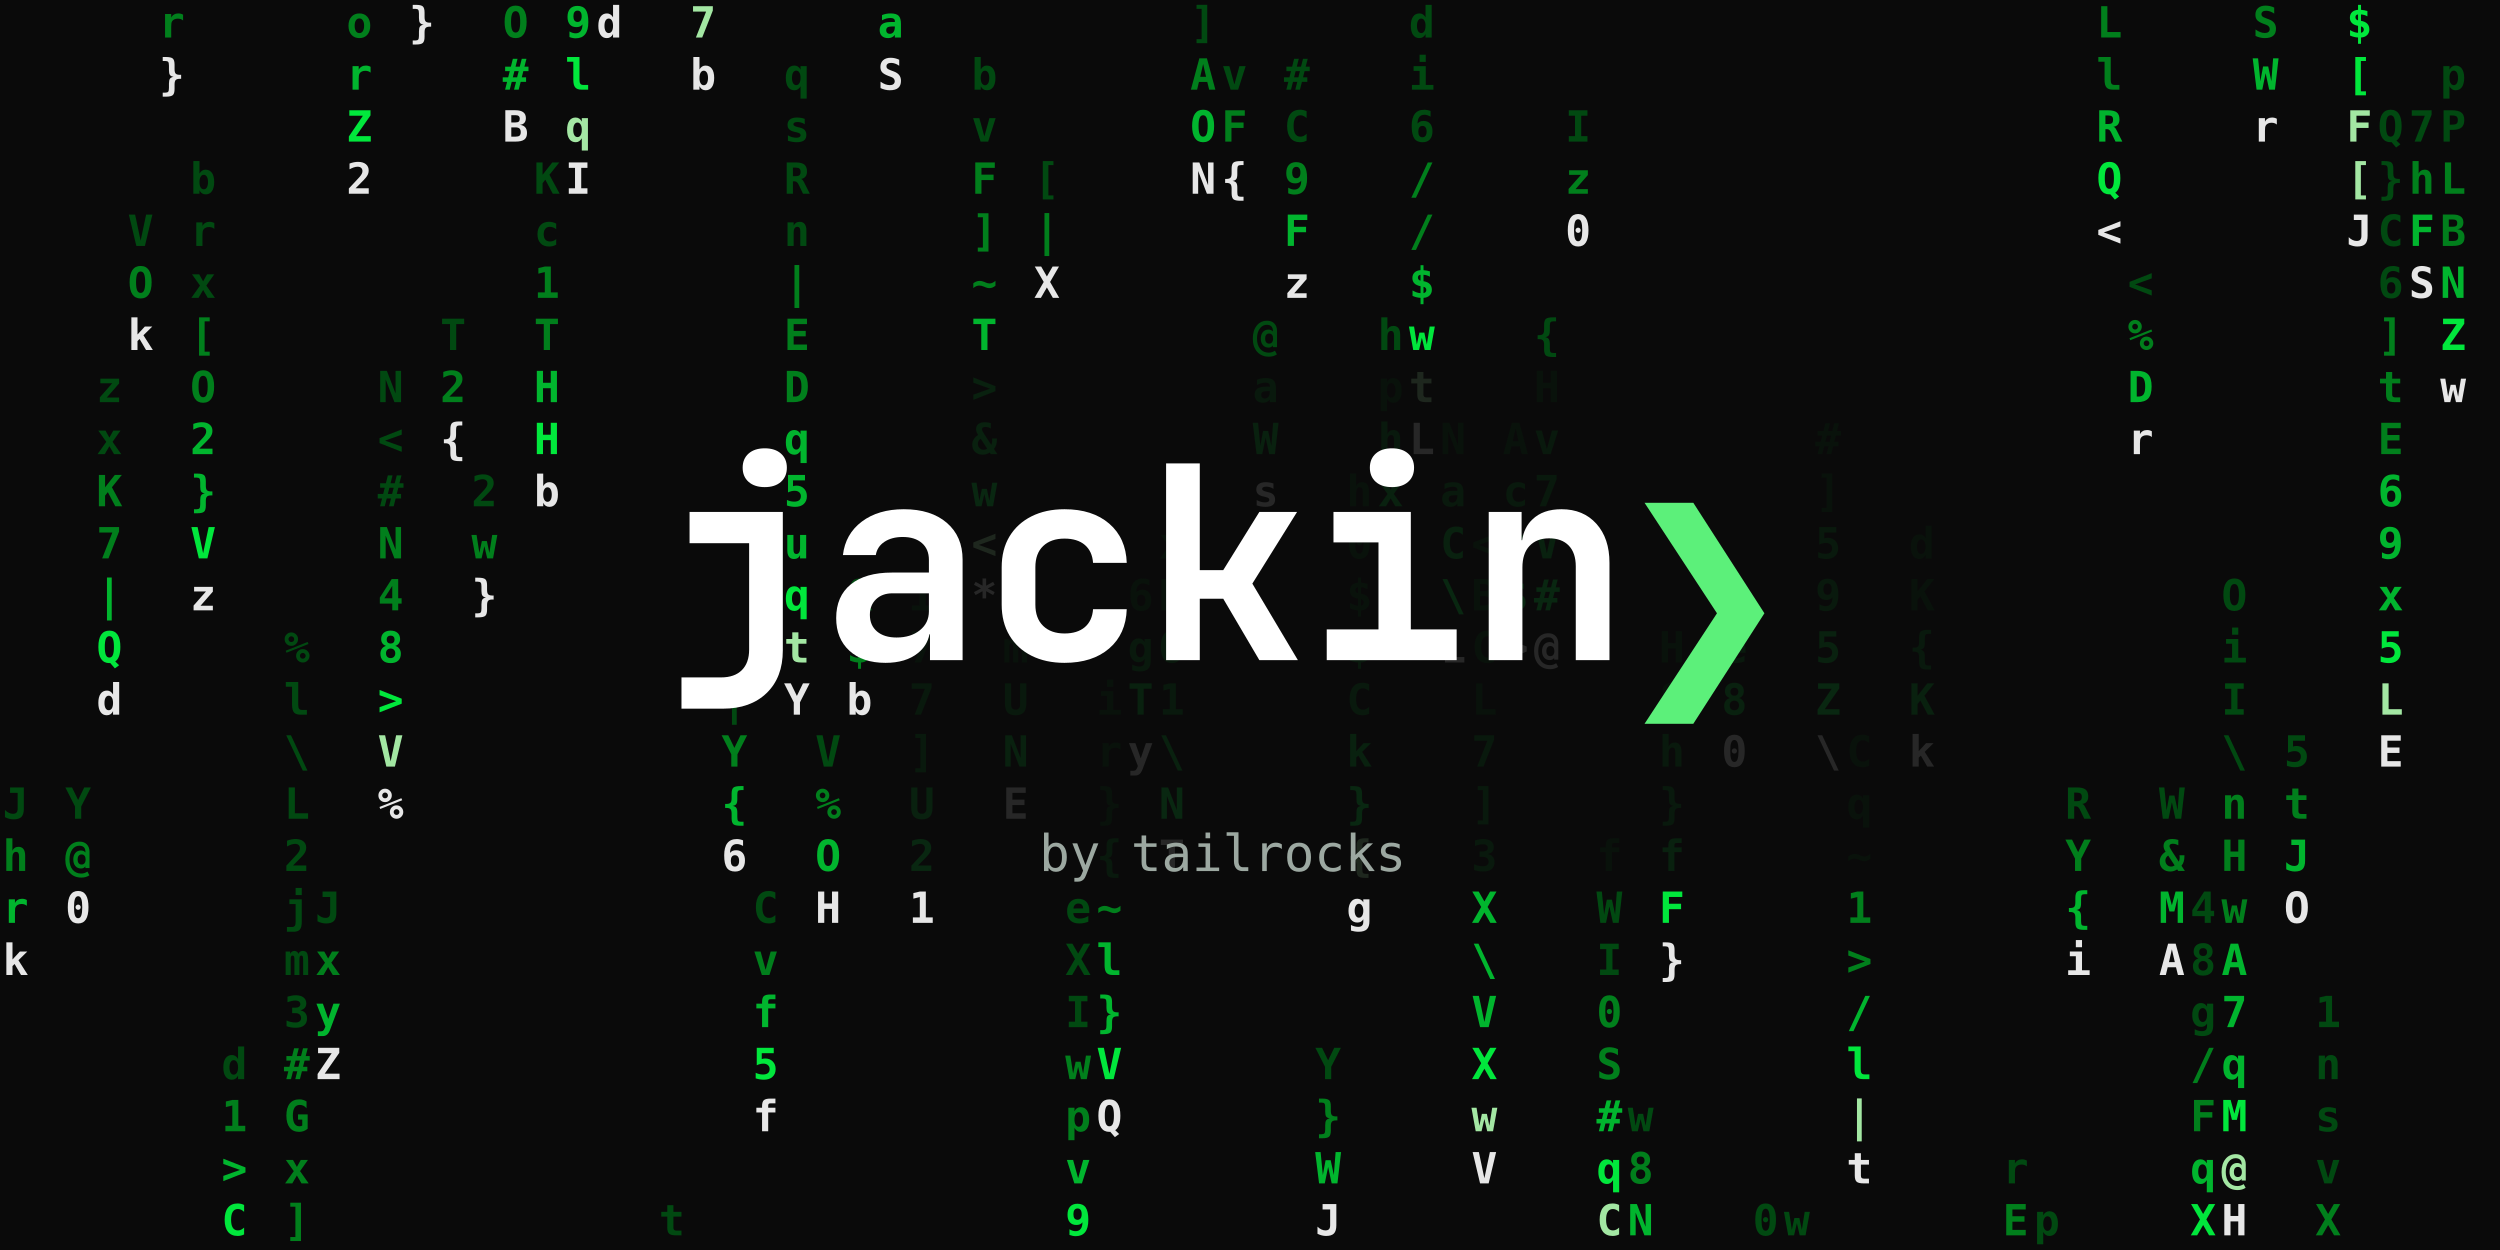
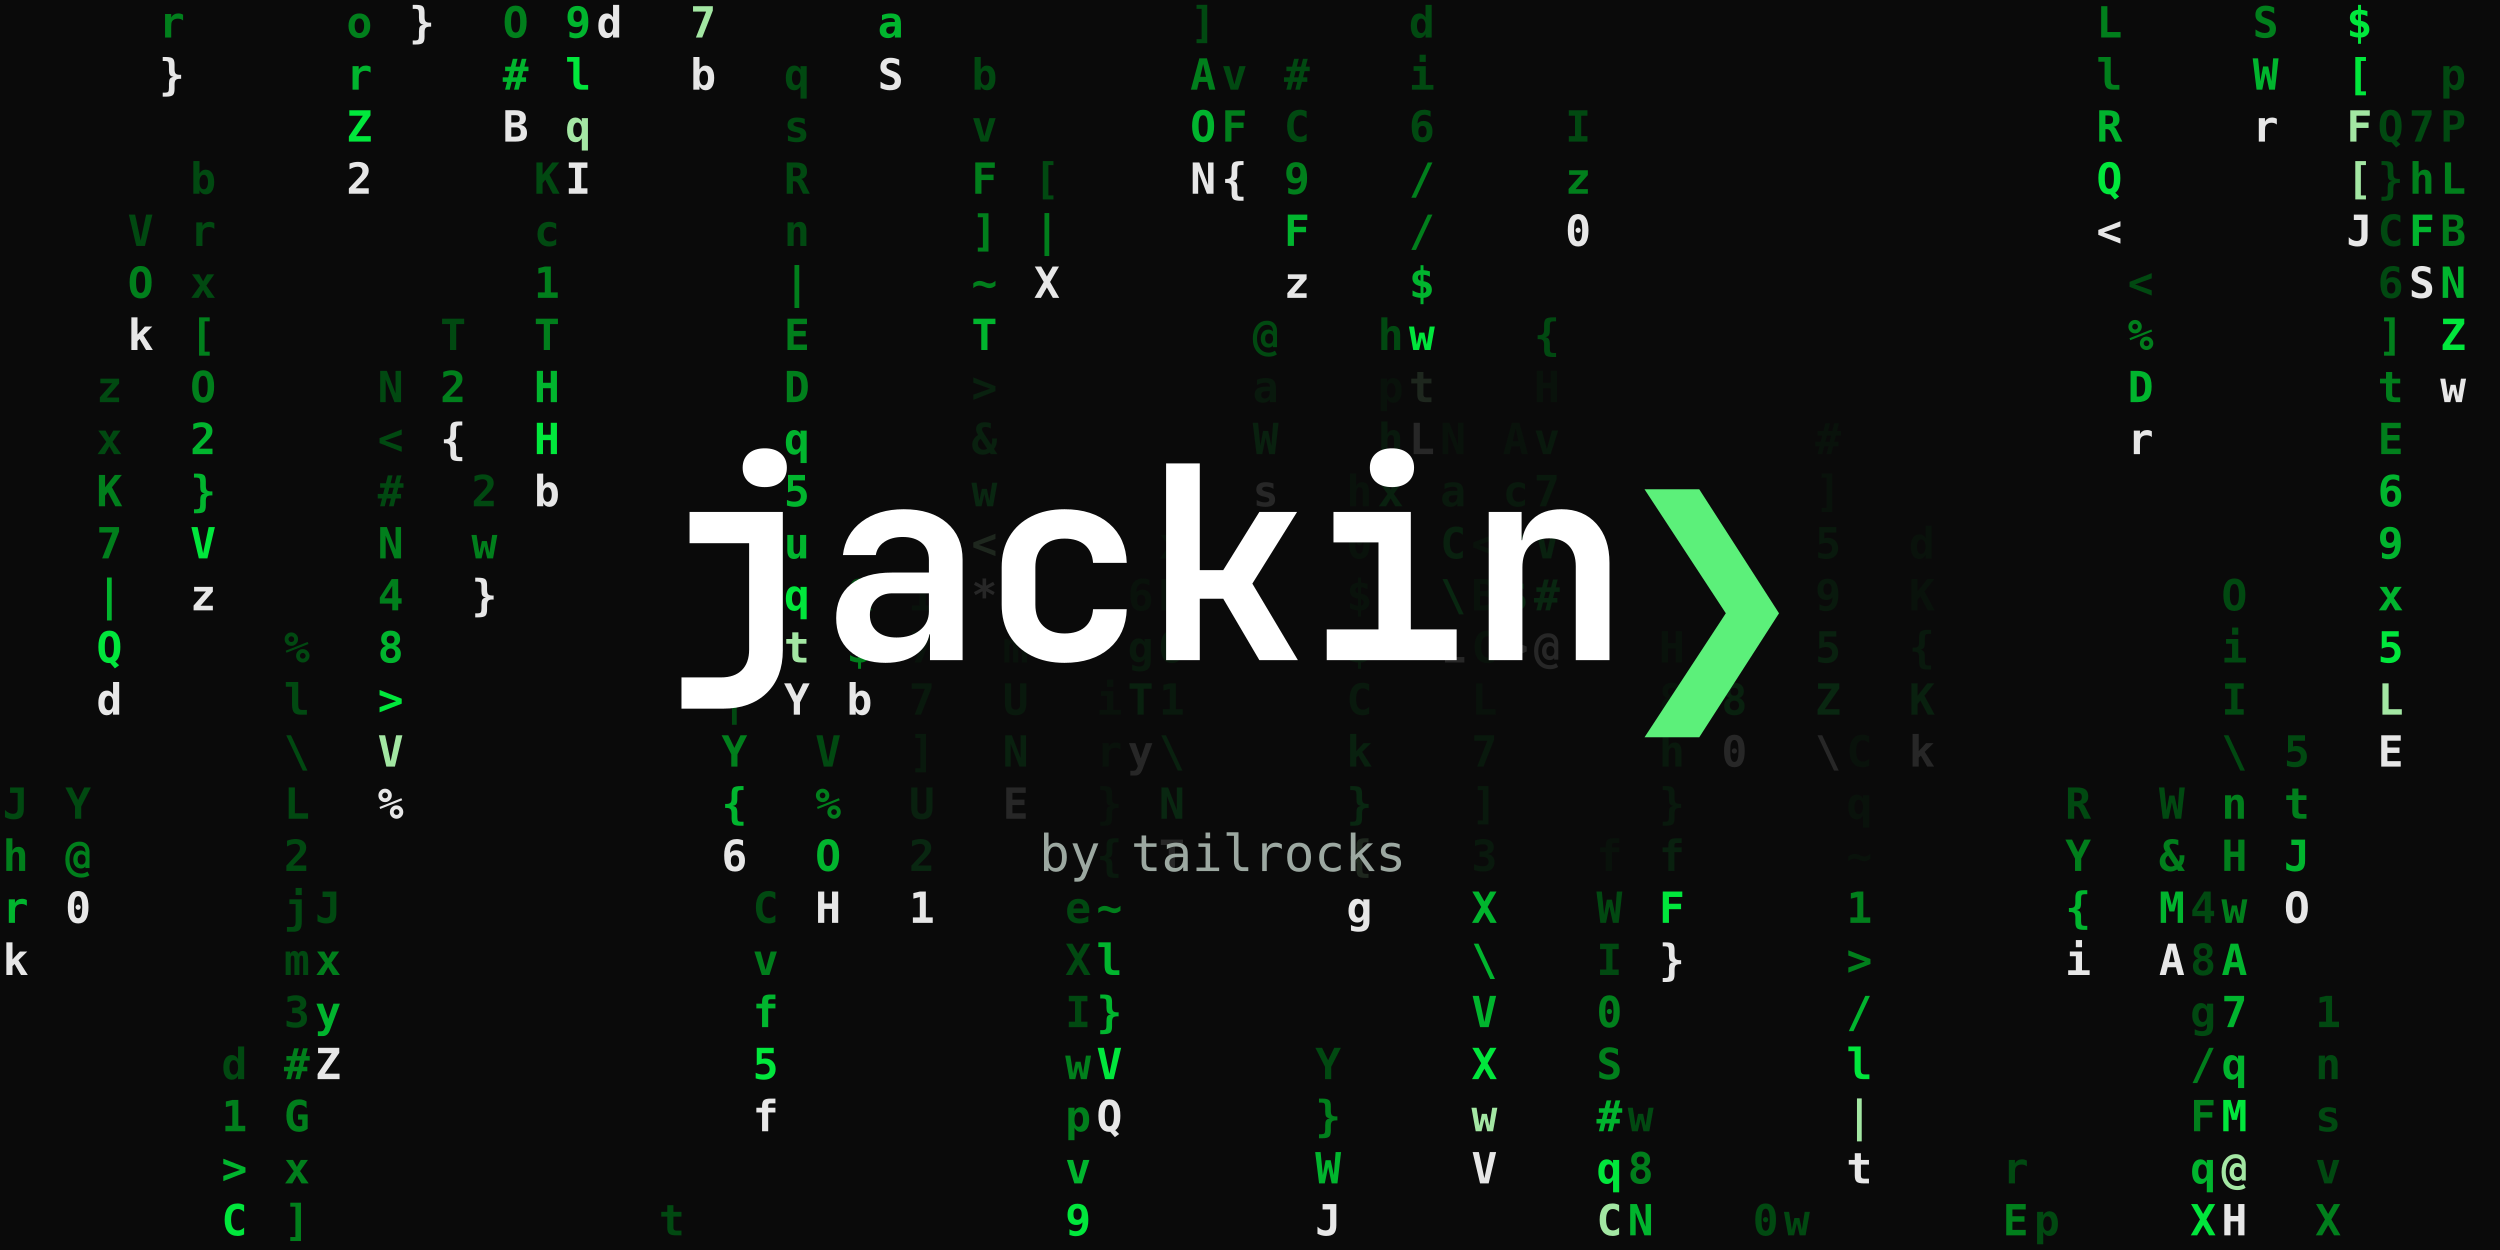
<svg xmlns="http://www.w3.org/2000/svg" width="1280" height="640" viewBox="0 0 1280 640" role="img" aria-label="jackin❯ by tailrocks">
  <rect width="1280" height="640" fill="#0a0a0a" />
  <g font-family="JetBrains Mono, ui-monospace, SFMono-Regular, Menlo, Consolas, monospace" font-size="22" font-weight="600" text-anchor="middle">
    <text x="88.0" y="19.2" fill="rgb(0,140,30)" opacity="0.9">r</text>
    <text x="184.0" y="19.2" fill="rgb(0,140,30)" opacity="0.9">o</text>
    <text x="216.0" y="19.2" fill="rgb(255,255,255)" opacity="0.9">}</text>
    <text x="264.0" y="19.2" fill="rgb(0,140,30)" opacity="0.9">O</text>
    <text x="296.0" y="19.2" fill="rgb(0,200,50)" opacity="0.9">9</text>
    <text x="312.0" y="19.2" fill="rgb(255,255,255)" opacity="0.9">d</text>
    <text x="360.0" y="19.2" fill="rgb(180,255,180)" opacity="0.9">7</text>
    <text x="456.0" y="19.2" fill="rgb(0,200,50)" opacity="0.9">a</text>
    <text x="616.0" y="19.2" fill="rgb(0,80,18)" opacity="0.9">]</text>
    <text x="728.0" y="19.2" fill="rgb(0,80,18)" opacity="0.9">d</text>
    <text x="1080.0" y="19.2" fill="rgb(0,140,30)" opacity="0.9">L</text>
    <text x="1160.0" y="19.2" fill="rgb(0,140,30)" opacity="0.9">S</text>
    <text x="1208.0" y="19.2" fill="rgb(0,255,65)" opacity="0.9">$</text>
    <text x="88.0" y="45.9" fill="rgb(255,255,255)" opacity="0.9">}</text>
    <text x="184.0" y="45.9" fill="rgb(0,200,50)" opacity="0.9">r</text>
    <text x="264.0" y="45.9" fill="rgb(0,200,50)" opacity="0.9">#</text>
    <text x="296.0" y="45.9" fill="rgb(0,255,65)" opacity="0.9">l</text>
    <text x="360.0" y="45.9" fill="rgb(255,255,255)" opacity="0.9">b</text>
    <text x="408.0" y="45.9" fill="rgb(0,80,18)" opacity="0.9">q</text>
    <text x="456.0" y="45.9" fill="rgb(255,255,255)" opacity="0.9">S</text>
    <text x="504.0" y="45.9" fill="rgb(0,80,18)" opacity="0.9">b</text>
    <text x="616.0" y="45.9" fill="rgb(0,140,30)" opacity="0.9">A</text>
    <text x="632.0" y="45.9" fill="rgb(0,80,18)" opacity="0.9">v</text>
    <text x="664.0" y="45.9" fill="rgb(0,80,18)" opacity="0.9">#</text>
    <text x="728.0" y="45.9" fill="rgb(0,80,18)" opacity="0.9">i</text>
    <text x="1080.0" y="45.9" fill="rgb(0,140,30)" opacity="0.9">l</text>
    <text x="1160.0" y="45.9" fill="rgb(0,200,50)" opacity="0.9">W</text>
    <text x="1208.0" y="45.9" fill="rgb(0,255,65)" opacity="0.9">[</text>
    <text x="1256.0" y="45.9" fill="rgb(0,80,18)" opacity="0.9">p</text>
    <text x="184.0" y="72.5" fill="rgb(0,255,65)" opacity="0.9">Z</text>
    <text x="264.0" y="72.5" fill="rgb(255,255,255)" opacity="0.9">B</text>
    <text x="296.0" y="72.5" fill="rgb(180,255,180)" opacity="0.9">q</text>
    <text x="408.0" y="72.5" fill="rgb(0,80,18)" opacity="0.9">s</text>
    <text x="504.0" y="72.5" fill="rgb(0,80,18)" opacity="0.9">v</text>
    <text x="616.0" y="72.5" fill="rgb(0,200,50)" opacity="0.9">O</text>
    <text x="632.0" y="72.5" fill="rgb(0,140,30)" opacity="0.9">F</text>
    <text x="664.0" y="72.5" fill="rgb(0,80,18)" opacity="0.9">C</text>
    <text x="728.0" y="72.5" fill="rgb(0,80,18)" opacity="0.9">6</text>
    <text x="808.0" y="72.5" fill="rgb(0,80,18)" opacity="0.9">I</text>
    <text x="1080.0" y="72.5" fill="rgb(0,200,50)" opacity="0.9">R</text>
    <text x="1160.0" y="72.5" fill="rgb(255,255,255)" opacity="0.9">r</text>
    <text x="1208.0" y="72.5" fill="rgb(180,255,180)" opacity="0.9">F</text>
    <text x="1224.0" y="72.5" fill="rgb(0,80,18)" opacity="0.9">Q</text>
    <text x="1240.0" y="72.5" fill="rgb(0,80,18)" opacity="0.9">7</text>
    <text x="1256.0" y="72.5" fill="rgb(0,80,18)" opacity="0.9">P</text>
    <text x="104.0" y="99.2" fill="rgb(0,80,18)" opacity="0.9">b</text>
    <text x="184.0" y="99.2" fill="rgb(255,255,255)" opacity="0.9">2</text>
    <text x="280.0" y="99.2" fill="rgb(0,80,18)" opacity="0.9">K</text>
    <text x="296.0" y="99.2" fill="rgb(255,255,255)" opacity="0.9">I</text>
    <text x="408.0" y="99.2" fill="rgb(0,80,18)" opacity="0.9">R</text>
    <text x="504.0" y="99.2" fill="rgb(0,140,30)" opacity="0.9">F</text>
    <text x="536.0" y="99.2" fill="rgb(0,80,18)" opacity="0.9">[</text>
    <text x="616.0" y="99.2" fill="rgb(255,255,255)" opacity="0.9">N</text>
    <text x="632.0" y="99.2" fill="rgb(255,255,255)" opacity="0.9">{</text>
    <text x="664.0" y="99.2" fill="rgb(0,140,30)" opacity="0.9">9</text>
    <text x="728.0" y="99.2" fill="rgb(0,140,30)" opacity="0.9">/</text>
    <text x="808.0" y="99.2" fill="rgb(0,140,30)" opacity="0.9">z</text>
    <text x="1080.0" y="99.2" fill="rgb(0,255,65)" opacity="0.9">Q</text>
    <text x="1208.0" y="99.2" fill="rgb(180,255,180)" opacity="0.9">[</text>
    <text x="1224.0" y="99.2" fill="rgb(0,80,18)" opacity="0.9">}</text>
    <text x="1240.0" y="99.2" fill="rgb(0,140,30)" opacity="0.9">h</text>
    <text x="1256.0" y="99.2" fill="rgb(0,140,30)" opacity="0.9">L</text>
    <text x="72.0" y="125.9" fill="rgb(0,80,18)" opacity="0.9">V</text>
    <text x="104.0" y="125.9" fill="rgb(0,80,18)" opacity="0.9">r</text>
    <text x="280.0" y="125.9" fill="rgb(0,80,18)" opacity="0.9">c</text>
    <text x="408.0" y="125.9" fill="rgb(0,80,18)" opacity="0.9">n</text>
    <text x="504.0" y="125.9" fill="rgb(0,140,30)" opacity="0.9">]</text>
    <text x="536.0" y="125.9" fill="rgb(0,140,30)" opacity="0.9">|</text>
    <text x="664.0" y="125.9" fill="rgb(0,200,50)" opacity="0.9">F</text>
    <text x="728.0" y="125.9" fill="rgb(0,140,30)" opacity="0.9">/</text>
    <text x="808.0" y="125.9" fill="rgb(255,255,255)" opacity="0.9">0</text>
    <text x="1080.0" y="125.9" fill="rgb(255,255,255)" opacity="0.9">&lt;</text>
    <text x="1208.0" y="125.9" fill="rgb(255,255,255)" opacity="0.9">J</text>
    <text x="1224.0" y="125.9" fill="rgb(0,80,18)" opacity="0.9">C</text>
    <text x="1240.0" y="125.9" fill="rgb(0,200,50)" opacity="0.9">F</text>
    <text x="1256.0" y="125.9" fill="rgb(0,140,30)" opacity="0.9">B</text>
    <text x="72.0" y="152.5" fill="rgb(0,140,30)" opacity="0.9">O</text>
    <text x="104.0" y="152.5" fill="rgb(0,80,18)" opacity="0.9">x</text>
    <text x="280.0" y="152.5" fill="rgb(0,140,30)" opacity="0.9">1</text>
    <text x="408.0" y="152.5" fill="rgb(0,140,30)" opacity="0.9">|</text>
    <text x="504.0" y="152.5" fill="rgb(0,140,30)" opacity="0.9">~</text>
    <text x="536.0" y="152.5" fill="rgb(255,255,255)" opacity="0.9">X</text>
    <text x="664.0" y="152.5" fill="rgb(255,255,255)" opacity="0.9">z</text>
    <text x="728.0" y="152.5" fill="rgb(0,200,50)" opacity="0.9">$</text>
    <text x="1096.0" y="152.5" fill="rgb(0,80,18)" opacity="0.9">&lt;</text>
    <text x="1224.0" y="152.5" fill="rgb(0,80,18)" opacity="0.9">6</text>
    <text x="1240.0" y="152.5" fill="rgb(255,255,255)" opacity="0.9">S</text>
    <text x="1256.0" y="152.5" fill="rgb(0,200,50)" opacity="0.9">N</text>
    <text x="72.0" y="179.2" fill="rgb(255,255,255)" opacity="0.9">k</text>
    <text x="104.0" y="179.2" fill="rgb(0,140,30)" opacity="0.9">[</text>
    <text x="232.0" y="179.2" fill="rgb(0,80,18)" opacity="0.9">T</text>
    <text x="280.0" y="179.2" fill="rgb(0,140,30)" opacity="0.9">T</text>
    <text x="408.0" y="179.2" fill="rgb(0,140,30)" opacity="0.9">E</text>
    <text x="504.0" y="179.2" fill="rgb(0,200,50)" opacity="0.9">T</text>
    <text x="648.0" y="179.2" fill="rgb(0,80,18)" opacity="0.9">@</text>
    <text x="712.0" y="179.2" fill="rgb(0,80,18)" opacity="0.9">h</text>
    <text x="728.0" y="179.2" fill="rgb(0,255,65)" opacity="0.9">w</text>
    <text x="792.0" y="179.2" fill="rgb(0,80,18)" opacity="0.9">{</text>
    <text x="1096.0" y="179.2" fill="rgb(0,140,30)" opacity="0.9">%</text>
    <text x="1224.0" y="179.2" fill="rgb(0,140,30)" opacity="0.9">]</text>
    <text x="1256.0" y="179.2" fill="rgb(0,255,65)" opacity="0.9">Z</text>
    <text x="56.0" y="205.9" fill="rgb(0,80,18)" opacity="0.9">z</text>
    <text x="104.0" y="205.9" fill="rgb(0,140,30)" opacity="0.9">O</text>
    <text x="200.0" y="205.9" fill="rgb(0,80,18)" opacity="0.9">N</text>
    <text x="232.0" y="205.9" fill="rgb(0,140,30)" opacity="0.9">2</text>
    <text x="280.0" y="205.9" fill="rgb(0,200,50)" opacity="0.9">H</text>
    <text x="408.0" y="205.9" fill="rgb(0,140,30)" opacity="0.9">D</text>
    <text x="504.0" y="205.9" fill="rgb(0,200,50)" opacity="0.12">&gt;</text>
    <text x="648.0" y="205.9" fill="rgb(0,140,30)" opacity="0.12">a</text>
    <text x="712.0" y="205.9" fill="rgb(0,80,18)" opacity="0.12">p</text>
    <text x="728.0" y="205.9" fill="rgb(180,255,180)" opacity="0.12">t</text>
    <text x="792.0" y="205.9" fill="rgb(0,80,18)" opacity="0.12">H</text>
    <text x="1096.0" y="205.9" fill="rgb(0,200,50)" opacity="0.9">D</text>
    <text x="1224.0" y="205.9" fill="rgb(0,140,30)" opacity="0.9">t</text>
    <text x="1256.0" y="205.9" fill="rgb(255,255,255)" opacity="0.9">w</text>
    <text x="56.0" y="232.5" fill="rgb(0,80,18)" opacity="0.9">x</text>
    <text x="104.0" y="232.5" fill="rgb(0,200,50)" opacity="0.9">2</text>
    <text x="200.0" y="232.5" fill="rgb(0,80,18)" opacity="0.9">&lt;</text>
    <text x="232.0" y="232.5" fill="rgb(255,255,255)" opacity="0.9">{</text>
    <text x="280.0" y="232.5" fill="rgb(0,255,65)" opacity="0.9">H</text>
    <text x="408.0" y="232.5" fill="rgb(0,200,50)" opacity="0.9">q</text>
    <text x="504.0" y="232.5" fill="rgb(0,200,50)" opacity="0.12">&amp;</text>
    <text x="648.0" y="232.5" fill="rgb(0,200,50)" opacity="0.12">W</text>
    <text x="712.0" y="232.5" fill="rgb(0,140,30)" opacity="0.12">h</text>
    <text x="728.0" y="232.5" fill="rgb(255,255,255)" opacity="0.12">L</text>
    <text x="744.0" y="232.5" fill="rgb(0,80,18)" opacity="0.12">N</text>
    <text x="776.0" y="232.5" fill="rgb(0,80,18)" opacity="0.12">A</text>
    <text x="792.0" y="232.5" fill="rgb(0,140,30)" opacity="0.12">v</text>
    <text x="936.0" y="232.5" fill="rgb(0,80,18)" opacity="0.12">#</text>
    <text x="1096.0" y="232.5" fill="rgb(255,255,255)" opacity="0.9">r</text>
    <text x="1224.0" y="232.5" fill="rgb(0,140,30)" opacity="0.9">E</text>
    <text x="56.0" y="259.2" fill="rgb(0,140,30)" opacity="0.9">K</text>
    <text x="104.0" y="259.2" fill="rgb(0,200,50)" opacity="0.9">}</text>
    <text x="200.0" y="259.2" fill="rgb(0,80,18)" opacity="0.9">#</text>
    <text x="248.0" y="259.2" fill="rgb(0,80,18)" opacity="0.9">2</text>
    <text x="280.0" y="259.2" fill="rgb(255,255,255)" opacity="0.9">b</text>
    <text x="408.0" y="259.2" fill="rgb(0,200,50)" opacity="0.9">5</text>
    <text x="504.0" y="259.2" fill="rgb(0,255,65)" opacity="0.12">w</text>
    <text x="648.0" y="259.2" fill="rgb(255,255,255)" opacity="0.12">s</text>
    <text x="696.0" y="259.2" fill="rgb(0,80,18)" opacity="0.12">h</text>
    <text x="712.0" y="259.2" fill="rgb(0,200,50)" opacity="0.12">x</text>
    <text x="744.0" y="259.2" fill="rgb(0,140,30)" opacity="0.12">a</text>
    <text x="776.0" y="259.2" fill="rgb(0,140,30)" opacity="0.12">c</text>
    <text x="792.0" y="259.2" fill="rgb(0,140,30)" opacity="0.12">7</text>
    <text x="936.0" y="259.2" fill="rgb(0,80,18)" opacity="0.12">]</text>
    <text x="1224.0" y="259.2" fill="rgb(0,200,50)" opacity="0.9">6</text>
    <text x="56.0" y="285.9" fill="rgb(0,140,30)" opacity="0.9">7</text>
    <text x="104.0" y="285.9" fill="rgb(0,255,65)" opacity="0.9">V</text>
    <text x="200.0" y="285.9" fill="rgb(0,140,30)" opacity="0.9">N</text>
    <text x="248.0" y="285.9" fill="rgb(0,140,30)" opacity="0.9">w</text>
    <text x="408.0" y="285.9" fill="rgb(0,200,50)" opacity="0.9">u</text>
    <text x="504.0" y="285.9" fill="rgb(180,255,180)" opacity="0.12">&lt;</text>
    <text x="600.0" y="285.9" fill="rgb(0,80,18)" opacity="0.12">x</text>
    <text x="696.0" y="285.9" fill="rgb(0,80,18)" opacity="0.12">0</text>
    <text x="712.0" y="285.9" fill="rgb(255,255,255)" opacity="0.12">2</text>
    <text x="744.0" y="285.9" fill="rgb(0,200,50)" opacity="0.12">C</text>
    <text x="760.0" y="285.9" fill="rgb(0,80,18)" opacity="0.12">&lt;</text>
    <text x="776.0" y="285.9" fill="rgb(0,200,50)" opacity="0.12">v</text>
    <text x="792.0" y="285.9" fill="rgb(0,200,50)" opacity="0.12">V</text>
    <text x="936.0" y="285.9" fill="rgb(0,140,30)" opacity="0.12">5</text>
    <text x="984.0" y="285.9" fill="rgb(0,80,18)" opacity="0.12">d</text>
    <text x="1224.0" y="285.9" fill="rgb(0,200,50)" opacity="0.9">9</text>
    <text x="56.0" y="312.5" fill="rgb(0,200,50)" opacity="0.9">|</text>
    <text x="104.0" y="312.5" fill="rgb(255,255,255)" opacity="0.9">z</text>
    <text x="200.0" y="312.5" fill="rgb(0,140,30)" opacity="0.9">4</text>
    <text x="248.0" y="312.5" fill="rgb(255,255,255)" opacity="0.9">}</text>
    <text x="408.0" y="312.5" fill="rgb(0,255,65)" opacity="0.9">q</text>
    <text x="440.0" y="312.5" fill="rgb(0,80,18)" opacity="0.9">&amp;</text>
    <text x="472.0" y="312.5" fill="rgb(0,80,18)" opacity="0.12">i</text>
    <text x="504.0" y="312.5" fill="rgb(255,255,255)" opacity="0.12">*</text>
    <text x="584.0" y="312.5" fill="rgb(0,80,18)" opacity="0.12">6</text>
    <text x="600.0" y="312.5" fill="rgb(0,80,18)" opacity="0.12">K</text>
    <text x="696.0" y="312.5" fill="rgb(0,80,18)" opacity="0.12">$</text>
    <text x="744.0" y="312.5" fill="rgb(0,255,65)" opacity="0.12">\</text>
    <text x="760.0" y="312.5" fill="rgb(0,80,18)" opacity="0.12">B</text>
    <text x="776.0" y="312.5" fill="rgb(0,255,65)" opacity="0.12">$</text>
    <text x="792.0" y="312.5" fill="rgb(0,255,65)" opacity="0.12">#</text>
    <text x="888.0" y="312.5" fill="rgb(0,80,18)" opacity="0.12">n</text>
    <text x="936.0" y="312.5" fill="rgb(0,140,30)" opacity="0.12">9</text>
    <text x="984.0" y="312.5" fill="rgb(0,80,18)" opacity="0.12">K</text>
    <text x="1144.0" y="312.5" fill="rgb(0,80,18)" opacity="0.9">O</text>
    <text x="1224.0" y="312.5" fill="rgb(0,200,50)" opacity="0.9">x</text>
    <text x="56.0" y="339.2" fill="rgb(0,255,65)" opacity="0.9">Q</text>
    <text x="152.0" y="339.2" fill="rgb(0,80,18)" opacity="0.9">%</text>
    <text x="200.0" y="339.2" fill="rgb(0,200,50)" opacity="0.9">8</text>
    <text x="408.0" y="339.2" fill="rgb(180,255,180)" opacity="0.9">t</text>
    <text x="440.0" y="339.2" fill="rgb(0,140,30)" opacity="0.9">$</text>
    <text x="472.0" y="339.2" fill="rgb(0,80,18)" opacity="0.12">7</text>
    <text x="520.0" y="339.2" fill="rgb(0,80,18)" opacity="0.12">m</text>
    <text x="584.0" y="339.2" fill="rgb(0,140,30)" opacity="0.12">g</text>
    <text x="600.0" y="339.2" fill="rgb(0,140,30)" opacity="0.12">O</text>
    <text x="696.0" y="339.2" fill="rgb(0,140,30)" opacity="0.12">$</text>
    <text x="744.0" y="339.2" fill="rgb(255,255,255)" opacity="0.12">L</text>
    <text x="760.0" y="339.2" fill="rgb(0,80,18)" opacity="0.12">C</text>
    <text x="776.0" y="339.2" fill="rgb(255,255,255)" opacity="0.12">&gt;</text>
    <text x="792.0" y="339.2" fill="rgb(255,255,255)" opacity="0.12">@</text>
    <text x="856.0" y="339.2" fill="rgb(0,80,18)" opacity="0.12">H</text>
    <text x="888.0" y="339.2" fill="rgb(0,140,30)" opacity="0.12">e</text>
    <text x="936.0" y="339.2" fill="rgb(0,200,50)" opacity="0.12">5</text>
    <text x="984.0" y="339.2" fill="rgb(0,140,30)" opacity="0.12">{</text>
    <text x="1144.0" y="339.2" fill="rgb(0,80,18)" opacity="0.9">i</text>
    <text x="1224.0" y="339.2" fill="rgb(0,255,65)" opacity="0.9">5</text>
    <text x="56.0" y="365.9" fill="rgb(255,255,255)" opacity="0.9">d</text>
    <text x="152.0" y="365.9" fill="rgb(0,80,18)" opacity="0.9">l</text>
    <text x="200.0" y="365.9" fill="rgb(0,255,65)" opacity="0.9">&gt;</text>
    <text x="376.0" y="365.9" fill="rgb(0,80,18)" opacity="0.9">|</text>
    <text x="408.0" y="365.9" fill="rgb(255,255,255)" opacity="0.9">Y</text>
    <text x="440.0" y="365.9" fill="rgb(255,255,255)" opacity="0.9">b</text>
    <text x="472.0" y="365.9" fill="rgb(0,140,30)" opacity="0.12">7</text>
    <text x="520.0" y="365.9" fill="rgb(0,140,30)" opacity="0.12">U</text>
    <text x="568.0" y="365.9" fill="rgb(0,80,18)" opacity="0.12">i</text>
    <text x="584.0" y="365.9" fill="rgb(0,200,50)" opacity="0.12">T</text>
    <text x="600.0" y="365.9" fill="rgb(0,140,30)" opacity="0.12">1</text>
    <text x="696.0" y="365.9" fill="rgb(0,140,30)" opacity="0.12">C</text>
    <text x="760.0" y="365.9" fill="rgb(0,80,18)" opacity="0.12">L</text>
    <text x="856.0" y="365.9" fill="rgb(0,80,18)" opacity="0.12">8</text>
    <text x="888.0" y="365.9" fill="rgb(0,200,50)" opacity="0.12">8</text>
    <text x="936.0" y="365.9" fill="rgb(0,255,65)" opacity="0.12">Z</text>
    <text x="984.0" y="365.9" fill="rgb(0,200,50)" opacity="0.12">K</text>
    <text x="1144.0" y="365.9" fill="rgb(0,80,18)" opacity="0.9">I</text>
    <text x="1224.0" y="365.9" fill="rgb(180,255,180)" opacity="0.9">L</text>
    <text x="152.0" y="392.5" fill="rgb(0,80,18)" opacity="0.9">\</text>
    <text x="200.0" y="392.5" fill="rgb(180,255,180)" opacity="0.9">V</text>
    <text x="376.0" y="392.5" fill="rgb(0,140,30)" opacity="0.9">Y</text>
    <text x="424.0" y="392.5" fill="rgb(0,80,18)" opacity="0.9">V</text>
    <text x="472.0" y="392.5" fill="rgb(0,140,30)" opacity="0.12">]</text>
    <text x="520.0" y="392.5" fill="rgb(0,200,50)" opacity="0.12">N</text>
    <text x="568.0" y="392.5" fill="rgb(0,80,18)" opacity="0.12">r</text>
    <text x="584.0" y="392.5" fill="rgb(255,255,255)" opacity="0.12">y</text>
    <text x="600.0" y="392.5" fill="rgb(0,200,50)" opacity="0.12">\</text>
    <text x="696.0" y="392.5" fill="rgb(0,200,50)" opacity="0.12">k</text>
    <text x="760.0" y="392.5" fill="rgb(0,140,30)" opacity="0.12">7</text>
    <text x="856.0" y="392.5" fill="rgb(0,140,30)" opacity="0.12">h</text>
    <text x="888.0" y="392.5" fill="rgb(255,255,255)" opacity="0.12">0</text>
    <text x="936.0" y="392.5" fill="rgb(255,255,255)" opacity="0.12">\</text>
    <text x="952.0" y="392.5" fill="rgb(0,80,18)" opacity="0.12">C</text>
    <text x="984.0" y="392.5" fill="rgb(255,255,255)" opacity="0.12">k</text>
    <text x="1144.0" y="392.5" fill="rgb(0,80,18)" opacity="0.9">\</text>
    <text x="1176.0" y="392.5" fill="rgb(0,80,18)" opacity="0.9">5</text>
    <text x="1224.0" y="392.5" fill="rgb(255,255,255)" opacity="0.9">E</text>
    <text x="8.0" y="419.2" fill="rgb(0,80,18)" opacity="0.9">J</text>
    <text x="40.0" y="419.2" fill="rgb(0,80,18)" opacity="0.9">Y</text>
    <text x="152.0" y="419.2" fill="rgb(0,80,18)" opacity="0.9">L</text>
    <text x="200.0" y="419.2" fill="rgb(255,255,255)" opacity="0.9">%</text>
    <text x="376.0" y="419.2" fill="rgb(0,200,50)" opacity="0.9">{</text>
    <text x="424.0" y="419.2" fill="rgb(0,140,30)" opacity="0.9">%</text>
    <text x="472.0" y="419.2" fill="rgb(0,200,50)" opacity="0.12">U</text>
    <text x="520.0" y="419.2" fill="rgb(255,255,255)" opacity="0.12">E</text>
    <text x="568.0" y="419.2" fill="rgb(0,80,18)" opacity="0.12">}</text>
    <text x="600.0" y="419.2" fill="rgb(0,255,65)" opacity="0.12">N</text>
    <text x="696.0" y="419.2" fill="rgb(0,255,65)" opacity="0.12">}</text>
    <text x="760.0" y="419.2" fill="rgb(0,140,30)" opacity="0.12">]</text>
    <text x="856.0" y="419.2" fill="rgb(0,140,30)" opacity="0.12">}</text>
    <text x="952.0" y="419.2" fill="rgb(0,80,18)" opacity="0.12">q</text>
    <text x="1064.0" y="419.2" fill="rgb(0,80,18)" opacity="0.9">R</text>
    <text x="1112.0" y="419.2" fill="rgb(0,80,18)" opacity="0.9">W</text>
    <text x="1144.0" y="419.2" fill="rgb(0,140,30)" opacity="0.9">n</text>
    <text x="1176.0" y="419.2" fill="rgb(0,140,30)" opacity="0.9">t</text>
    <text x="8.0" y="445.9" fill="rgb(0,140,30)" opacity="0.9">h</text>
    <text x="40.0" y="445.9" fill="rgb(0,140,30)" opacity="0.9">@</text>
    <text x="152.0" y="445.9" fill="rgb(0,80,18)" opacity="0.9">2</text>
    <text x="376.0" y="445.9" fill="rgb(255,255,255)" opacity="0.9">6</text>
    <text x="424.0" y="445.9" fill="rgb(0,200,50)" opacity="0.9">O</text>
    <text x="472.0" y="445.9" fill="rgb(0,255,65)" opacity="0.12">2</text>
    <text x="568.0" y="445.9" fill="rgb(0,140,30)" opacity="0.12">{</text>
    <text x="600.0" y="445.9" fill="rgb(255,255,255)" opacity="0.12">T</text>
    <text x="696.0" y="445.9" fill="rgb(180,255,180)" opacity="0.12">{</text>
    <text x="760.0" y="445.9" fill="rgb(0,140,30)" opacity="0.12">3</text>
    <text x="824.0" y="445.9" fill="rgb(0,80,18)" opacity="0.12">f</text>
    <text x="856.0" y="445.9" fill="rgb(0,200,50)" opacity="0.12">f</text>
    <text x="952.0" y="445.9" fill="rgb(0,80,18)" opacity="0.12">~</text>
    <text x="1064.0" y="445.9" fill="rgb(0,140,30)" opacity="0.9">Y</text>
    <text x="1112.0" y="445.9" fill="rgb(0,140,30)" opacity="0.9">&amp;</text>
    <text x="1144.0" y="445.9" fill="rgb(0,140,30)" opacity="0.9">H</text>
    <text x="1176.0" y="445.9" fill="rgb(0,200,50)" opacity="0.9">J</text>
    <text x="8.0" y="472.5" fill="rgb(0,200,50)" opacity="0.9">r</text>
    <text x="40.0" y="472.5" fill="rgb(255,255,255)" opacity="0.9">0</text>
    <text x="152.0" y="472.5" fill="rgb(0,80,18)" opacity="0.9">j</text>
    <text x="168.0" y="472.5" fill="rgb(0,80,18)" opacity="0.9">J</text>
    <text x="392.0" y="472.5" fill="rgb(0,80,18)" opacity="0.9">C</text>
    <text x="424.0" y="472.5" fill="rgb(255,255,255)" opacity="0.9">H</text>
    <text x="472.0" y="472.5" fill="rgb(255,255,255)" opacity="0.9">1</text>
    <text x="552.0" y="472.5" fill="rgb(0,80,18)" opacity="0.9">e</text>
    <text x="568.0" y="472.5" fill="rgb(0,140,30)" opacity="0.9">~</text>
    <text x="696.0" y="472.5" fill="rgb(255,255,255)" opacity="0.9">g</text>
    <text x="760.0" y="472.5" fill="rgb(0,200,50)" opacity="0.9">X</text>
    <text x="824.0" y="472.5" fill="rgb(0,80,18)" opacity="0.9">W</text>
    <text x="856.0" y="472.5" fill="rgb(0,255,65)" opacity="0.9">F</text>
    <text x="952.0" y="472.5" fill="rgb(0,140,30)" opacity="0.9">1</text>
    <text x="1064.0" y="472.5" fill="rgb(0,200,50)" opacity="0.9">{</text>
    <text x="1112.0" y="472.5" fill="rgb(0,200,50)" opacity="0.9">M</text>
    <text x="1128.0" y="472.5" fill="rgb(0,80,18)" opacity="0.9">4</text>
    <text x="1144.0" y="472.5" fill="rgb(0,140,30)" opacity="0.9">w</text>
    <text x="1176.0" y="472.5" fill="rgb(255,255,255)" opacity="0.9">O</text>
    <text x="8.0" y="499.2" fill="rgb(255,255,255)" opacity="0.9">k</text>
    <text x="152.0" y="499.2" fill="rgb(0,80,18)" opacity="0.9">m</text>
    <text x="168.0" y="499.2" fill="rgb(0,140,30)" opacity="0.9">x</text>
    <text x="392.0" y="499.2" fill="rgb(0,140,30)" opacity="0.9">v</text>
    <text x="552.0" y="499.2" fill="rgb(0,80,18)" opacity="0.9">X</text>
    <text x="568.0" y="499.2" fill="rgb(0,200,50)" opacity="0.9">l</text>
    <text x="760.0" y="499.2" fill="rgb(0,200,50)" opacity="0.9">\</text>
    <text x="824.0" y="499.2" fill="rgb(0,80,18)" opacity="0.9">I</text>
    <text x="856.0" y="499.2" fill="rgb(255,255,255)" opacity="0.9">}</text>
    <text x="952.0" y="499.2" fill="rgb(0,140,30)" opacity="0.9">&gt;</text>
    <text x="1064.0" y="499.2" fill="rgb(255,255,255)" opacity="0.9">i</text>
    <text x="1112.0" y="499.2" fill="rgb(255,255,255)" opacity="0.9">A</text>
    <text x="1128.0" y="499.2" fill="rgb(0,80,18)" opacity="0.9">8</text>
    <text x="1144.0" y="499.2" fill="rgb(0,200,50)" opacity="0.9">A</text>
    <text x="152.0" y="525.9" fill="rgb(0,80,18)" opacity="0.9">3</text>
    <text x="168.0" y="525.9" fill="rgb(0,200,50)" opacity="0.9">y</text>
    <text x="392.0" y="525.9" fill="rgb(0,200,50)" opacity="0.9">f</text>
    <text x="552.0" y="525.9" fill="rgb(0,80,18)" opacity="0.9">I</text>
    <text x="568.0" y="525.9" fill="rgb(0,200,50)" opacity="0.9">}</text>
    <text x="760.0" y="525.9" fill="rgb(0,200,50)" opacity="0.9">V</text>
    <text x="824.0" y="525.9" fill="rgb(0,140,30)" opacity="0.9">0</text>
    <text x="952.0" y="525.9" fill="rgb(0,200,50)" opacity="0.9">/</text>
    <text x="1128.0" y="525.9" fill="rgb(0,80,18)" opacity="0.9">g</text>
    <text x="1144.0" y="525.9" fill="rgb(0,200,50)" opacity="0.9">7</text>
    <text x="1192.0" y="525.9" fill="rgb(0,80,18)" opacity="0.9">1</text>
    <text x="120.0" y="552.5" fill="rgb(0,80,18)" opacity="0.9">d</text>
    <text x="152.0" y="552.5" fill="rgb(0,140,30)" opacity="0.9">#</text>
    <text x="168.0" y="552.5" fill="rgb(255,255,255)" opacity="0.9">Z</text>
    <text x="392.0" y="552.5" fill="rgb(0,255,65)" opacity="0.9">5</text>
    <text x="552.0" y="552.5" fill="rgb(0,140,30)" opacity="0.9">w</text>
    <text x="568.0" y="552.5" fill="rgb(0,255,65)" opacity="0.9">V</text>
    <text x="680.0" y="552.5" fill="rgb(0,80,18)" opacity="0.9">Y</text>
    <text x="760.0" y="552.5" fill="rgb(0,255,65)" opacity="0.9">X</text>
    <text x="824.0" y="552.5" fill="rgb(0,140,30)" opacity="0.9">S</text>
    <text x="952.0" y="552.5" fill="rgb(0,255,65)" opacity="0.9">l</text>
    <text x="1128.0" y="552.5" fill="rgb(0,140,30)" opacity="0.9">/</text>
    <text x="1144.0" y="552.5" fill="rgb(0,200,50)" opacity="0.9">q</text>
    <text x="1192.0" y="552.5" fill="rgb(0,80,18)" opacity="0.9">n</text>
    <text x="120.0" y="579.2" fill="rgb(0,140,30)" opacity="0.9">1</text>
    <text x="152.0" y="579.2" fill="rgb(0,140,30)" opacity="0.9">G</text>
    <text x="392.0" y="579.2" fill="rgb(255,255,255)" opacity="0.9">f</text>
    <text x="552.0" y="579.2" fill="rgb(0,140,30)" opacity="0.9">p</text>
    <text x="568.0" y="579.2" fill="rgb(255,255,255)" opacity="0.9">Q</text>
    <text x="680.0" y="579.2" fill="rgb(0,140,30)" opacity="0.9">}</text>
    <text x="760.0" y="579.2" fill="rgb(180,255,180)" opacity="0.9">w</text>
    <text x="824.0" y="579.2" fill="rgb(0,200,50)" opacity="0.9">#</text>
    <text x="840.0" y="579.2" fill="rgb(0,80,18)" opacity="0.9">w</text>
    <text x="952.0" y="579.2" fill="rgb(180,255,180)" opacity="0.9">|</text>
    <text x="1128.0" y="579.2" fill="rgb(0,140,30)" opacity="0.9">F</text>
    <text x="1144.0" y="579.2" fill="rgb(0,255,65)" opacity="0.9">M</text>
    <text x="1192.0" y="579.2" fill="rgb(0,80,18)" opacity="0.9">s</text>
    <text x="120.0" y="605.9" fill="rgb(0,200,50)" opacity="0.9">&gt;</text>
    <text x="152.0" y="605.9" fill="rgb(0,140,30)" opacity="0.9">x</text>
    <text x="552.0" y="605.9" fill="rgb(0,200,50)" opacity="0.9">v</text>
    <text x="680.0" y="605.9" fill="rgb(0,200,50)" opacity="0.9">W</text>
    <text x="760.0" y="605.9" fill="rgb(255,255,255)" opacity="0.9">V</text>
    <text x="824.0" y="605.9" fill="rgb(0,255,65)" opacity="0.9">q</text>
    <text x="840.0" y="605.9" fill="rgb(0,140,30)" opacity="0.9">8</text>
    <text x="952.0" y="605.9" fill="rgb(255,255,255)" opacity="0.9">t</text>
    <text x="1032.0" y="605.9" fill="rgb(0,80,18)" opacity="0.9">r</text>
    <text x="1128.0" y="605.9" fill="rgb(0,200,50)" opacity="0.9">q</text>
    <text x="1144.0" y="605.9" fill="rgb(180,255,180)" opacity="0.9">@</text>
    <text x="1192.0" y="605.9" fill="rgb(0,80,18)" opacity="0.9">v</text>
    <text x="120.0" y="632.5" fill="rgb(0,255,65)" opacity="0.9">C</text>
    <text x="152.0" y="632.5" fill="rgb(0,140,30)" opacity="0.9">]</text>
    <text x="344.0" y="632.5" fill="rgb(0,80,18)" opacity="0.9">t</text>
    <text x="552.0" y="632.5" fill="rgb(0,255,65)" opacity="0.9">9</text>
    <text x="680.0" y="632.5" fill="rgb(255,255,255)" opacity="0.9">J</text>
    <text x="824.0" y="632.5" fill="rgb(180,255,180)" opacity="0.9">C</text>
    <text x="840.0" y="632.5" fill="rgb(0,200,50)" opacity="0.9">N</text>
    <text x="904.0" y="632.5" fill="rgb(0,80,18)" opacity="0.9">0</text>
    <text x="920.0" y="632.5" fill="rgb(0,80,18)" opacity="0.9">w</text>
    <text x="1032.0" y="632.5" fill="rgb(0,140,30)" opacity="0.9">E</text>
    <text x="1048.0" y="632.5" fill="rgb(0,80,18)" opacity="0.9">p</text>
    <text x="1128.0" y="632.5" fill="rgb(0,255,65)" opacity="0.9">X</text>
    <text x="1144.0" y="632.5" fill="rgb(255,255,255)" opacity="0.9">H</text>
    <text x="1192.0" y="632.5" fill="rgb(0,140,30)" opacity="0.9">X</text>
  </g>
  <g font-family="JetBrains Mono, ui-monospace, SFMono-Regular, Menlo, Consolas, monospace" text-anchor="middle">
    <g fill="#ffffff" transform="translate(337.6 338) scale(0.138 -0.138)">
      <path transform="translate(0 0)" d="M82 -180L82 -64L229 -64Q279 -64 306 -37Q333 -10 333 39L333 434L112 434L112 550L458 550L458 36Q458 -64 398 -122Q338 -180 236 -180ZM391 642Q353 642 331 661.5Q309 681 309 714Q309 747 331 766.5Q353 786 391 786Q429 786 451 766.5Q473 747 473 714Q473 681 451 661.5Q429 642 391 642Z" />
      <path transform="translate(600 0)" d="M239 -10Q154 -10 105 35Q56 80 56 156Q56 237 110 281Q164 325 263 325L400 325L400 372Q400 412 374 434.5Q348 457 303 457Q262 457 235 439Q208 421 203 390L81 390Q90 468 151 514Q212 560 307 560Q408 560 466.5 509.5Q525 459 525 373L525 0L404 0L404 96L402 96Q394 54 359 26Q314 -10 239 -10ZM280 84Q333 84 366.5 111Q400 138 400 181L400 248L265 248Q227 248 204 226Q181 204 181 168Q181 129 207.5 106.5Q234 84 280 84Z" />
      <path transform="translate(1200 0)" d="M303 -10Q233 -10 180.5 16.5Q128 43 99 91.5Q70 140 70 206L70 344Q70 411 99 459Q128 507 180.5 533.5Q233 560 303 560Q407 560 469 506.5Q531 453 534 361L409 361Q406 404 378.5 427.5Q351 451 303 451Q253 451 224 423.5Q195 396 195 345L195 206Q195 155 224 127Q253 99 303 99Q351 99 378.5 122.5Q406 146 409 189L534 189Q531 97 469 43.5Q407 -10 303 -10Z" />
      <path transform="translate(1800 0)" d="M80 0L80 730L205 730L205 334L292 334L426 550L566 550L400 284L569 0L426 0L292 228L205 228L205 0Z" />
      <path transform="translate(2400 0)" d="M76 0L76 114L268 114L268 437L101 437L101 550L388 550L388 114L558 114L558 0ZM318 642Q280 642 258 661.5Q236 681 236 714Q236 747 258 766.5Q280 786 318 786Q356 786 378 766.5Q400 747 400 714Q400 681 378 661.5Q356 642 318 642Z" />
      <path transform="translate(3000 0)" d="M77 0L77 550L199 550L199 445L201 445Q208 493 239 522Q278 560 347 560Q428 560 476.5 506Q525 452 525 361L525 0L400 0L400 348Q400 398 374 425Q348 452 301 452Q255 452 228.5 424Q202 396 202 344L202 0Z" />
    </g>
-     <path d="M842 370.58 L879.09 314 L842 257.42 L866.97 257.42 L903.38 314 L866.97 370.58 Z" fill="#5cf07a" />
+     <path d="M842 377.48 L883.62 314 L842 250.52 L870.02 250.52 L910.86 314 L870.02 377.48 Z" fill="#5cf07a" />
    <text x="626" y="446" font-size="26" font-weight="500" fill="#9ca8a1">by tailrocks</text>
  </g>
</svg>
